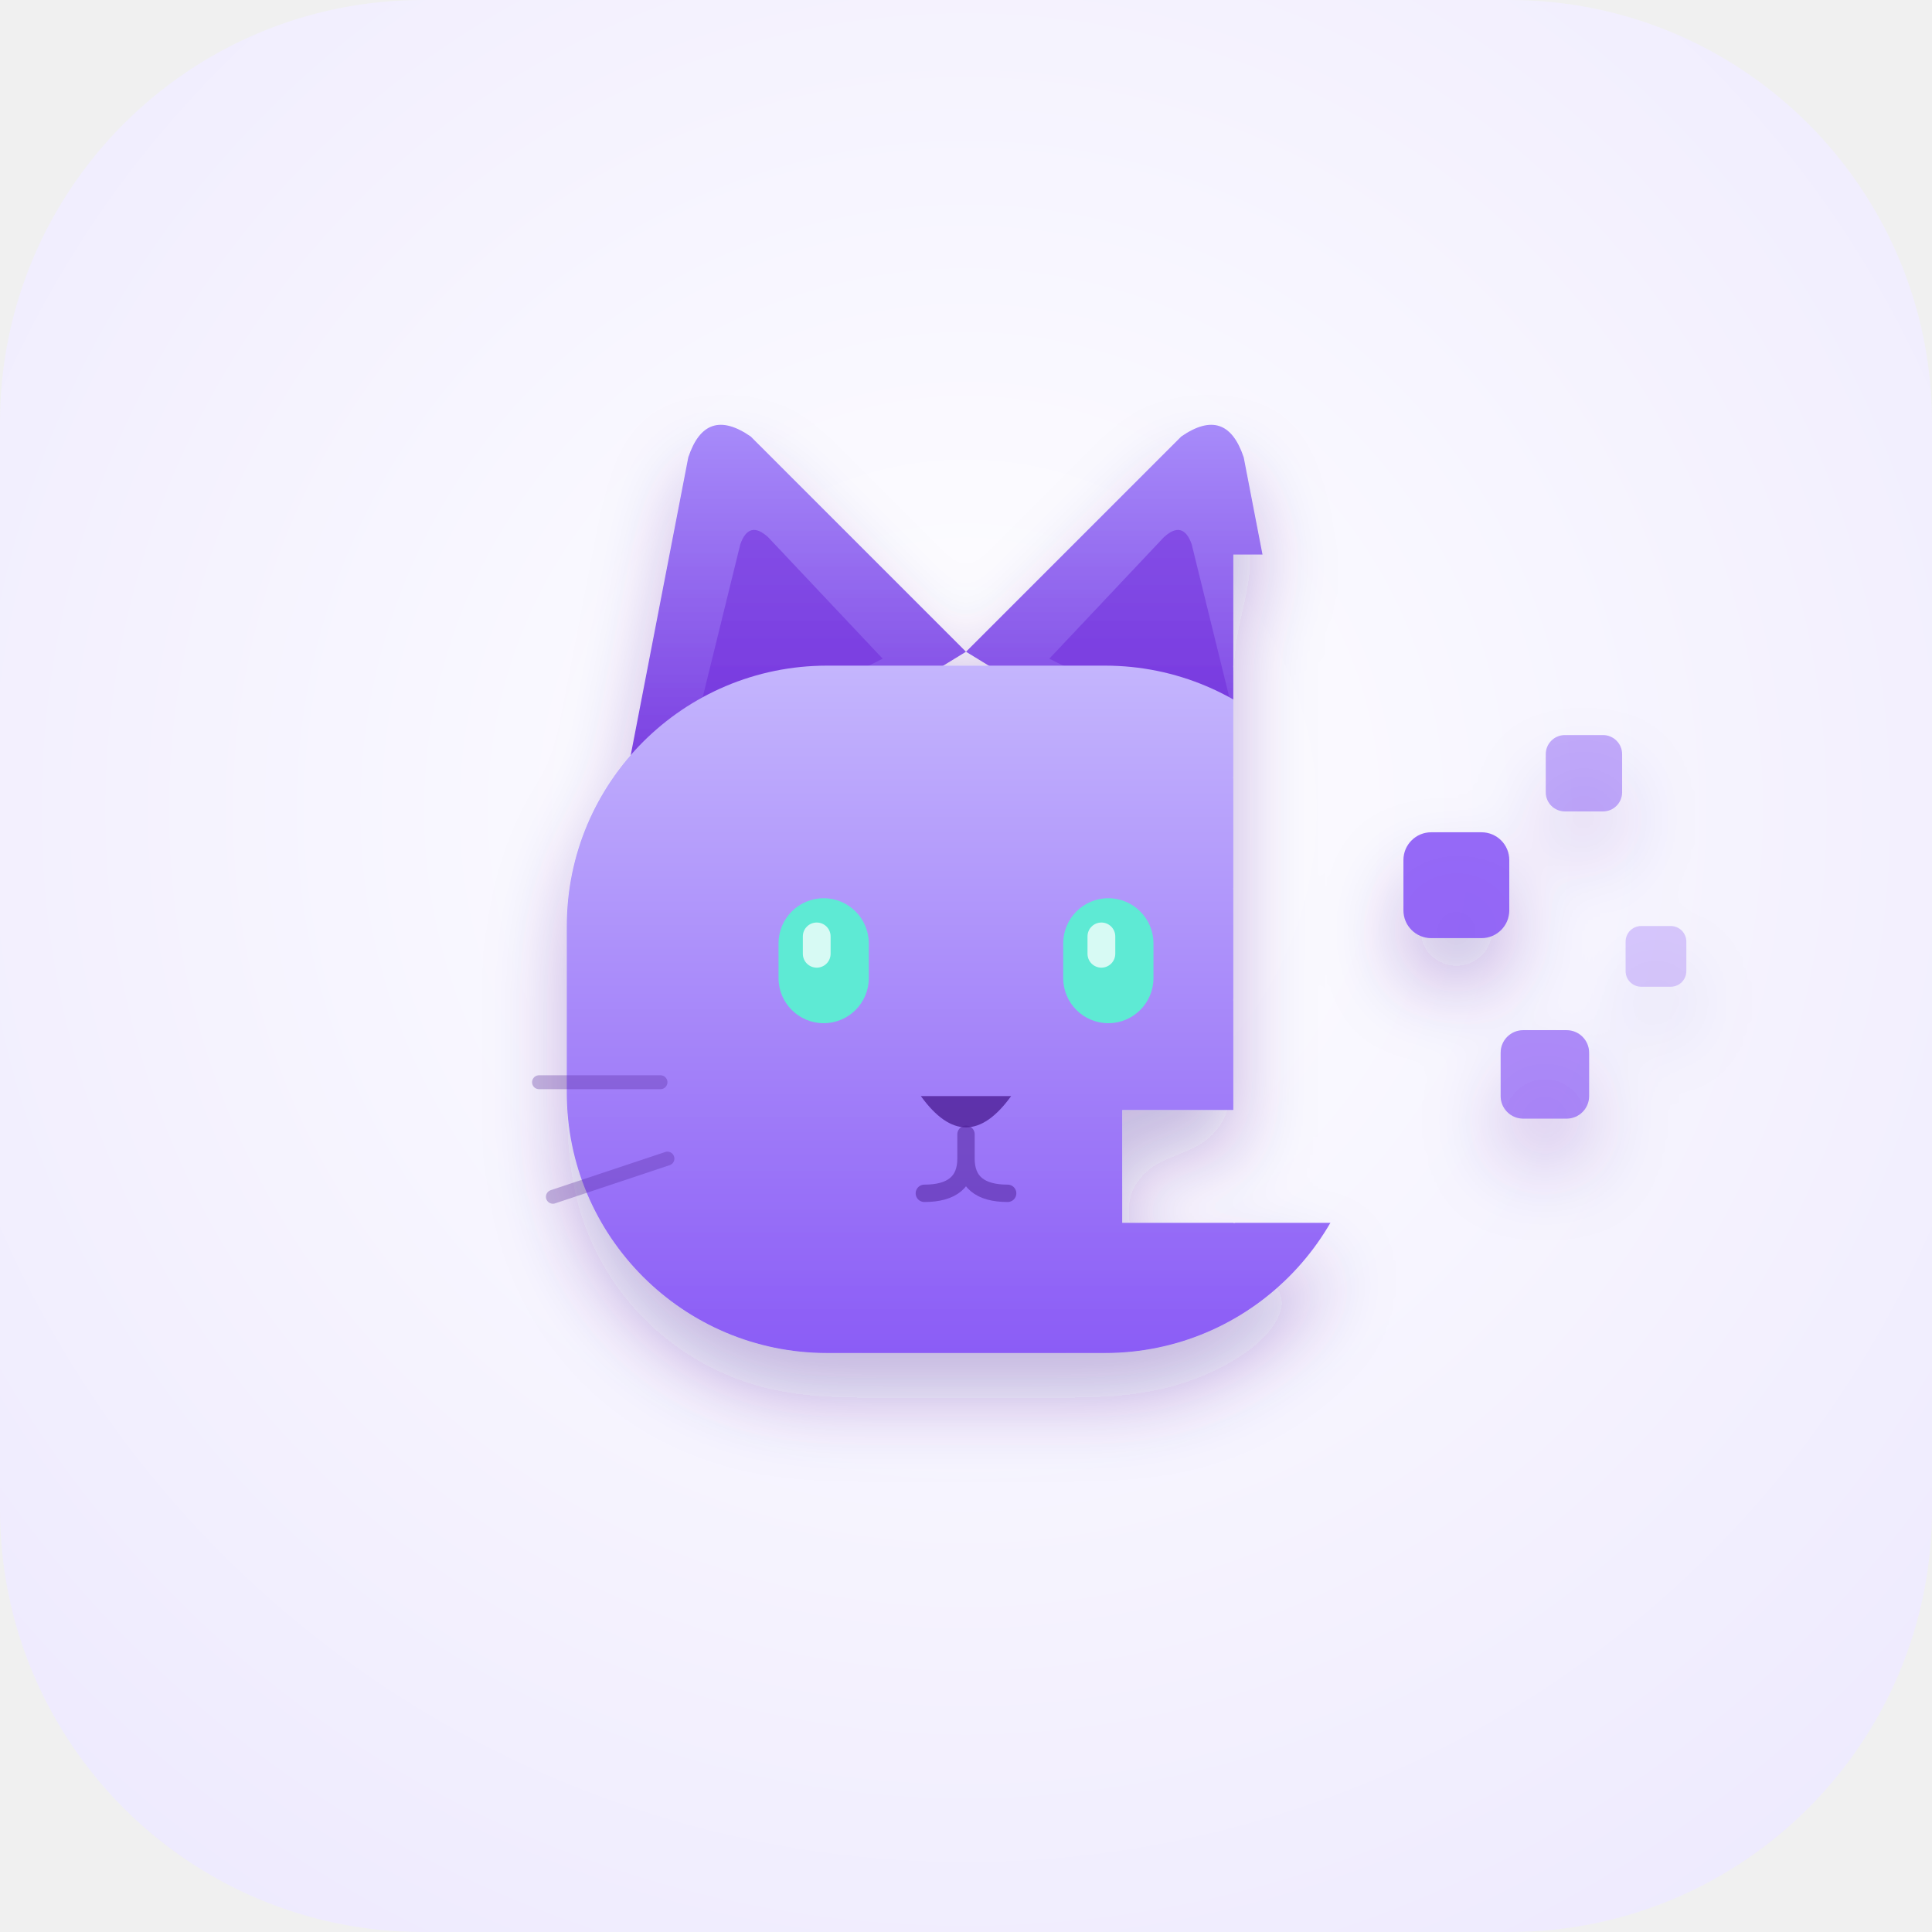
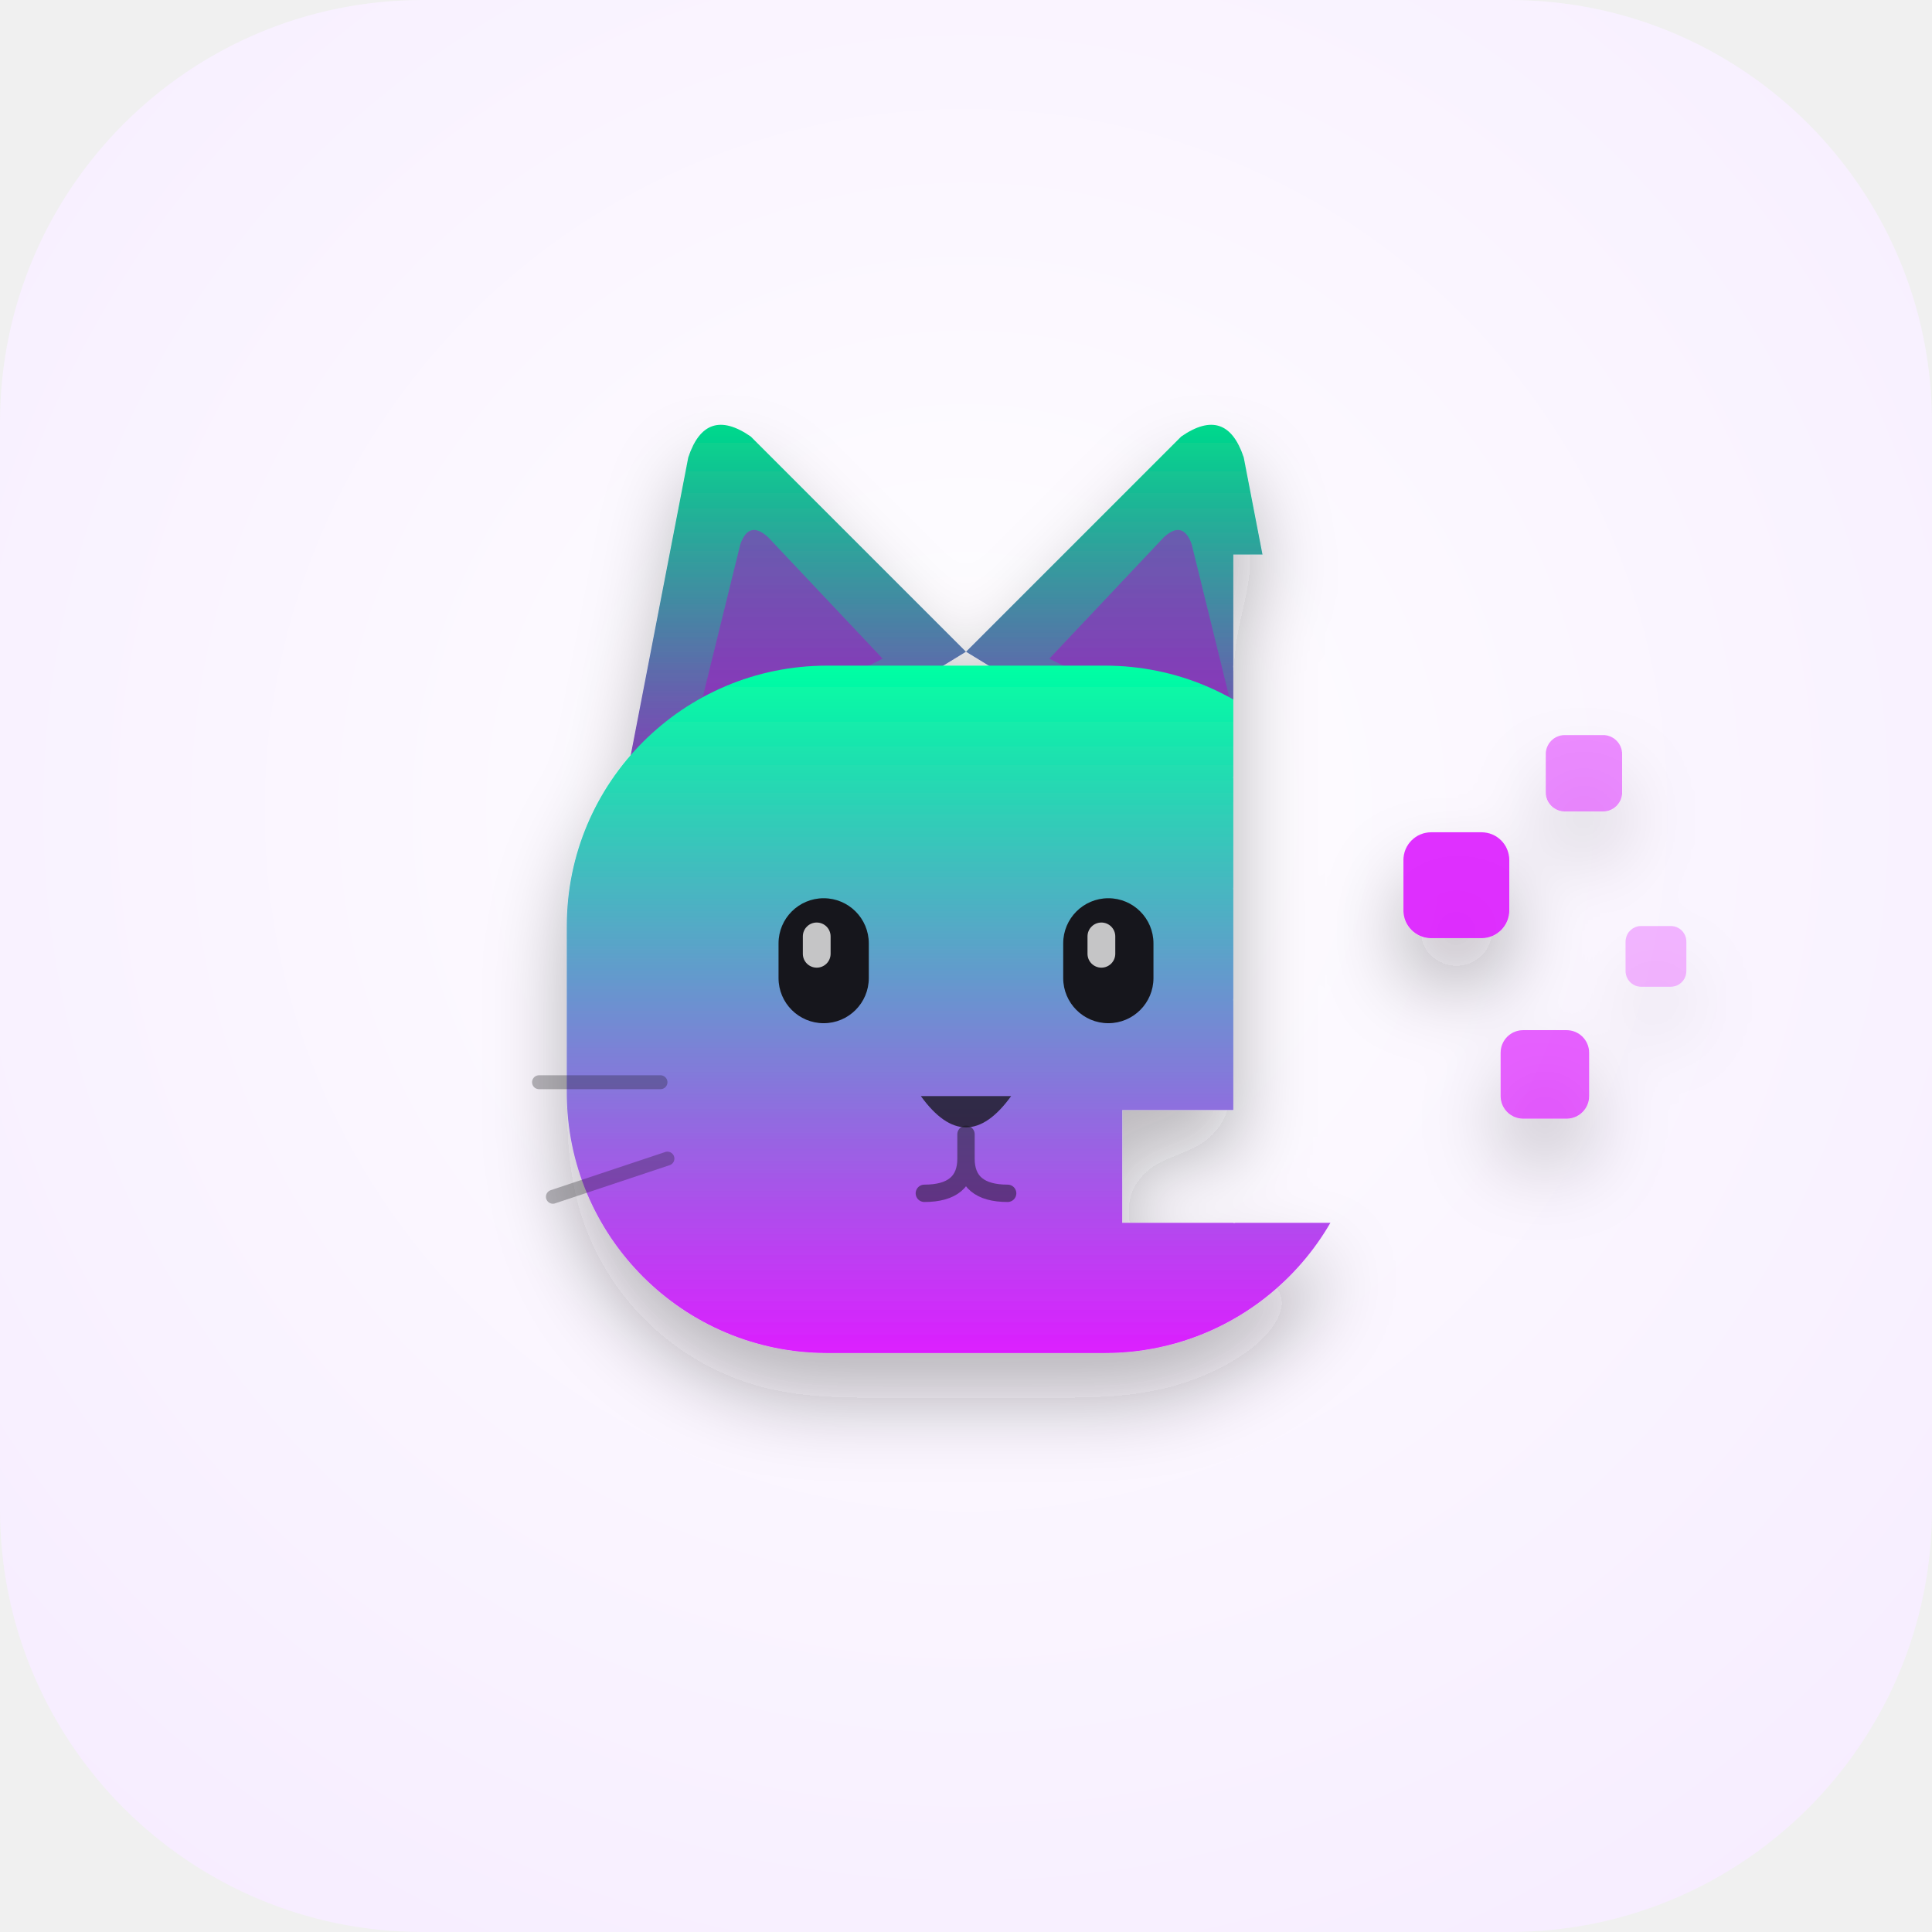
<svg xmlns="http://www.w3.org/2000/svg" viewBox="0 0 1024 1024" width="1024" height="1024">
  <defs>
    <linearGradient id="headf" x1="0" y1="0" x2="0" y2="1">
-       <stop offset="0" stop-color="#C4B5FD" />
-       <stop offset="1" stop-color="#8B5CF6" />
+       <stop offset="0" stop-color="#00FFA3" />
+       <stop offset="1" stop-color="#DC1FFF" />
    </linearGradient>
    <linearGradient id="earf" x1="0" y1="0" x2="0" y2="1">
-       <stop offset="0" stop-color="#A78BFA" />
-       <stop offset="1" stop-color="#6D28D9" />
+       <stop offset="0" stop-color="#00D98C" />
+       <stop offset="1" stop-color="#A812C4" />
    </linearGradient>
    <filter id="shf" x="-40%" y="-40%" width="180%" height="190%">
-       <feDropShadow dx="0" dy="26" stdDeviation="22" flood-color="#4C1D95" flood-opacity="0.3" />
+       <feDropShadow dx="0" dy="26" stdDeviation="22" flood-color="#16161C" flood-opacity="0.3" />
    </filter>
    <radialGradient id="bgf" cx="0.5" cy="0.42" r="0.72">
      <stop offset="0" stop-color="#FFFFFF" />
-       <stop offset="1" stop-color="#EDE9FE" />
+       <stop offset="1" stop-color="#F6ECFF" />
    </radialGradient>
  </defs>
  <rect width="1024" height="1024" rx="224" fill="url(#bgf)" />
  <g transform="translate(512,500) scale(0.92) translate(-512,-512)">
    <mask id="cmf">
      <rect x="222" y="152" width="860" height="656" fill="#fff" />
      <rect x="666" y="288" width="65" height="65" fill="#000" />
      <rect x="730" y="288" width="65" height="65" fill="#000" />
      <rect x="794" y="288" width="65" height="65" fill="#000" />
      <rect x="858" y="288" width="65" height="65" fill="#000" />
      <rect x="666" y="352" width="65" height="65" fill="#000" />
      <rect x="730" y="352" width="65" height="65" fill="#000" />
      <rect x="794" y="352" width="65" height="65" fill="#000" />
      <rect x="858" y="352" width="65" height="65" fill="#000" />
      <rect x="666" y="416" width="65" height="65" fill="#000" />
      <rect x="730" y="416" width="65" height="65" fill="#000" />
      <rect x="794" y="416" width="65" height="65" fill="#000" />
      <rect x="858" y="416" width="65" height="65" fill="#000" />
      <rect x="666" y="480" width="65" height="65" fill="#000" />
      <rect x="730" y="480" width="65" height="65" fill="#000" />
      <rect x="794" y="480" width="65" height="65" fill="#000" />
      <rect x="858" y="480" width="65" height="65" fill="#000" />
      <rect x="666" y="544" width="65" height="65" fill="#000" />
      <rect x="730" y="544" width="65" height="65" fill="#000" />
      <rect x="794" y="544" width="65" height="65" fill="#000" />
      <rect x="858" y="544" width="65" height="65" fill="#000" />
      <rect x="602" y="608" width="65" height="65" fill="#000" />
      <rect x="666" y="608" width="65" height="65" fill="#000" />
      <rect x="730" y="608" width="65" height="65" fill="#000" />
      <rect x="794" y="608" width="65" height="65" fill="#000" />
      <rect x="858" y="608" width="65" height="65" fill="#000" />
      <rect x="730" y="672" width="65" height="65" fill="#000" />
      <rect x="794" y="672" width="65" height="65" fill="#000" />
      <rect x="858" y="672" width="65" height="65" fill="#000" />
      <rect x="666" y="736" width="65" height="65" fill="#000" />
      <rect x="730" y="736" width="65" height="65" fill="#000" />
      <rect x="794" y="736" width="65" height="65" fill="#000" />
      <rect x="858" y="736" width="65" height="65" fill="#000" />
      <rect x="666" y="800" width="65" height="65" fill="#000" />
      <rect x="730" y="800" width="65" height="65" fill="#000" />
      <rect x="794" y="800" width="65" height="65" fill="#000" />
      <rect x="858" y="800" width="65" height="65" fill="#000" />
    </mask>
    <g filter="url(#shf)">
      <g mask="url(#cmf)">
        <path d="M306 470 L352 232 Q362 202 388 220 L512 344 Z" fill="url(#earf)" />
        <path d="M718 470 L672 232 Q662 202 636 220 L512 344 Z" fill="url(#earf)" />
-         <path d="M352 404 L382 282 Q387 268 398 278 L464 348 Z" fill="#6D28D9" opacity="0.5" />
-         <path d="M672 404 L642 282 Q637 268 626 278 L560 348 Z" fill="#6D28D9" opacity="0.5" />
+         <path d="M352 404 L382 282 Q387 268 398 278 L464 348 Z" fill="#A812C4" opacity="0.5" />
+         <path d="M672 404 L642 282 Q637 268 626 278 L560 348 Z" fill="#A812C4" opacity="0.5" />
        <rect x="282" y="352" width="460" height="396" rx="150" fill="url(#headf)" />
      </g>
-       <rect x="764" y="448" width="61" height="61" rx="16" fill="#8B5CF6" opacity="0.9" />
-       <rect x="820" y="562" width="51" height="51" rx="13" fill="#8B5CF6" opacity="0.68" />
-       <rect x="846" y="392" width="44" height="44" rx="11" fill="#8B5CF6" opacity="0.5" />
-       <rect x="892" y="502" width="35" height="35" rx="9" fill="#8B5CF6" opacity="0.3" />
+       <rect x="764" y="448" width="61" height="61" rx="16" fill="#DC1FFF" opacity="0.9" />
+       <rect x="820" y="562" width="51" height="51" rx="13" fill="#DC1FFF" opacity="0.68" />
+       <rect x="846" y="392" width="44" height="44" rx="11" fill="#DC1FFF" opacity="0.5" />
+       <rect x="892" y="502" width="35" height="35" rx="9" fill="#DC1FFF" opacity="0.3" />
    </g>
-     <rect x="404" y="486" width="52" height="72" rx="26" fill="#5EEAD4" />
-     <rect x="568" y="486" width="52" height="72" rx="26" fill="#5EEAD4" />
+     <rect x="404" y="486" width="52" height="72" rx="26" fill="#16161C" />
+     <rect x="568" y="486" width="52" height="72" rx="26" fill="#16161C" />
    <rect x="418" y="500" width="16" height="26" rx="8" fill="#ffffff" opacity="0.75" />
    <rect x="582" y="500" width="16" height="26" rx="8" fill="#ffffff" opacity="0.75" />
-     <path d="M486 600 L538 600 Q512 636 486 600 Z" fill="#4C1D95" opacity="0.78" />
-     <path d="M512 622 v14 q0 20 -24 20 M512 636 q0 20 24 20" stroke="#4C1D95" stroke-width="10" fill="none" stroke-linecap="round" opacity="0.5" />
-     <g stroke="#4C1D95" stroke-width="8" stroke-linecap="round" opacity="0.30">
+     <path d="M486 600 L538 600 Q512 636 486 600 Z" fill="#16161C" opacity="0.78" />
+     <path d="M512 622 v14 q0 20 -24 20 M512 636 q0 20 24 20" stroke="#16161C" stroke-width="10" fill="none" stroke-linecap="round" opacity="0.5" />
+     <g stroke="#16161C" stroke-width="8" stroke-linecap="round" opacity="0.30">
      <path d="M336 592 h-70" />
      <path d="M340 636 l-66 22" />
    </g>
  </g>
</svg>
